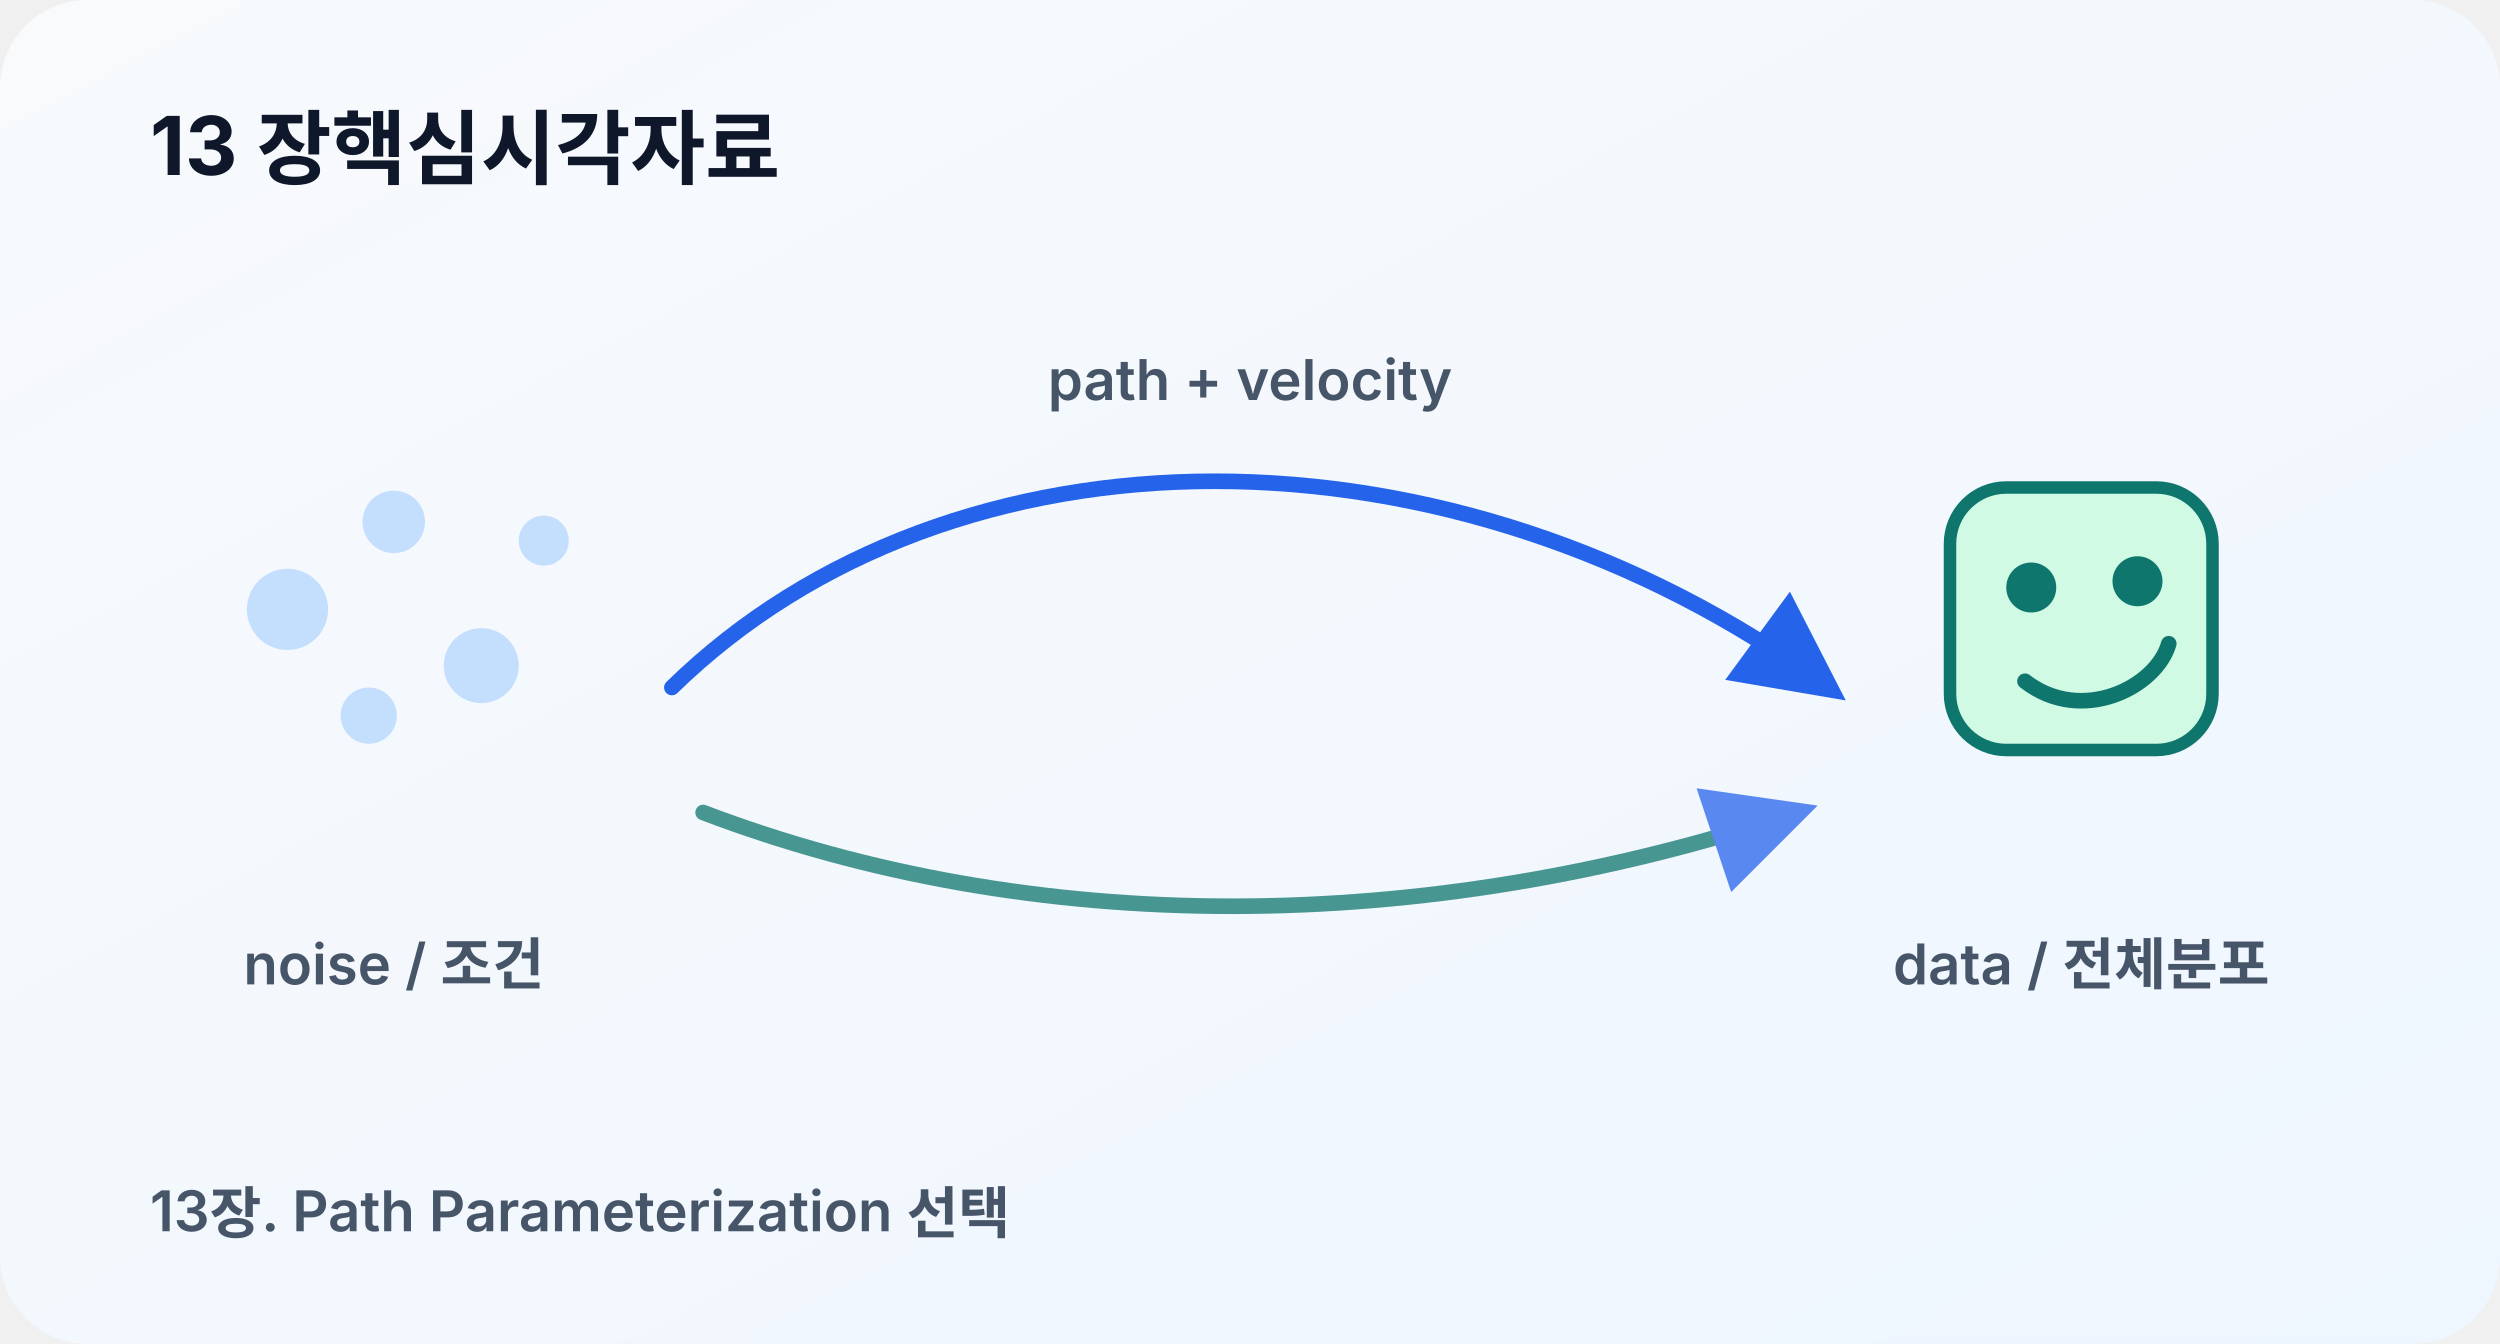
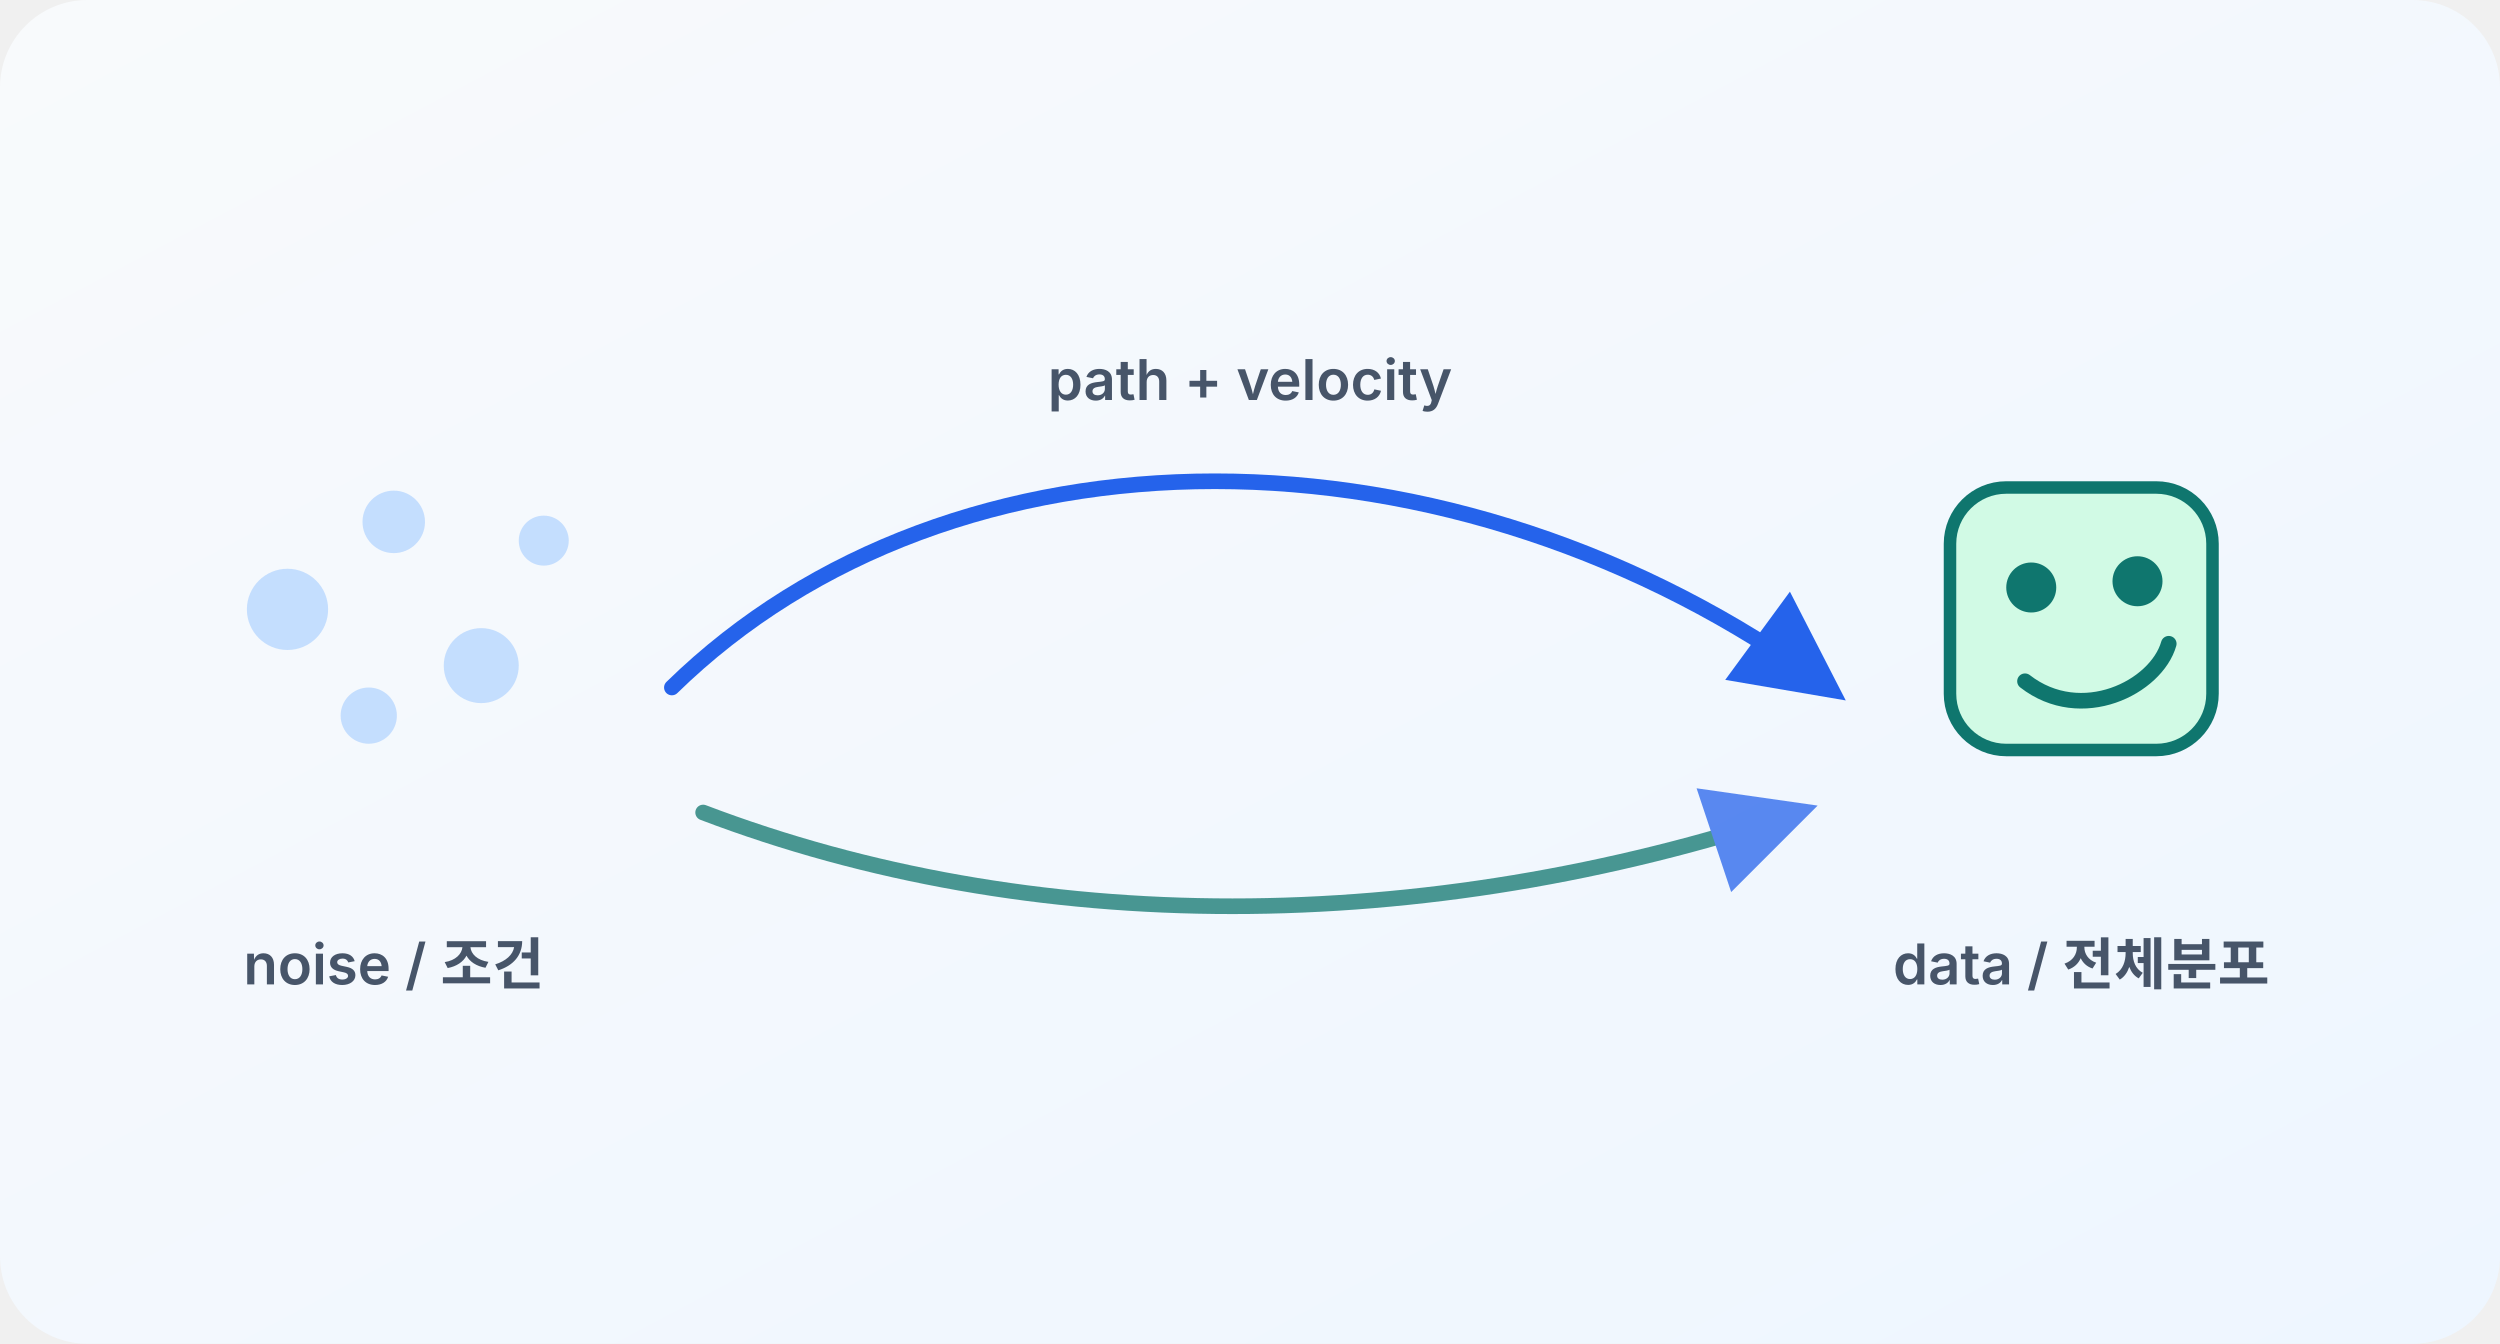
<svg xmlns="http://www.w3.org/2000/svg" viewBox="0 0 800 430" role="img">
  <defs>
    <marker id="arrow" viewBox="0 0 10 10" refX="8" refY="5" markerWidth="7" markerHeight="7" orient="auto-start-reverse">
      <path d="M0 0 L10 5 L0 10 z" fill="#2563eb" />
    </marker>
    <linearGradient id="bg" x1="0" x2="1" y1="0" y2="1">
      <stop offset="0" stop-color="#f8fafc" />
      <stop offset="1" stop-color="#eef6ff" />
    </linearGradient>
  </defs>
  <style>.bg{fill:url(#bg)}.title{font:700 26px -apple-system,BlinkMacSystemFont,'Noto Sans KR',sans-serif;fill:#0f172a}.small{font:600 18px -apple-system,BlinkMacSystemFont,'Noto Sans KR',sans-serif;fill:#475569}.label{font:700 19px -apple-system,BlinkMacSystemFont,'Noto Sans KR',sans-serif;fill:#0f172a}.light{fill:#fff}.panel{fill:#fff;stroke:#bfdbfe;stroke-width:3}.panel.alt{fill:#ecfeff;stroke:#99f6e4}.net,.hub{fill:#0f766e}.arrow{fill:none;stroke:#2563eb;stroke-width:5;stroke-linecap:round;marker-end:url(#arrow)}.arrow.soft{stroke:#0f766e;opacity:.75}.curve{fill:none;stroke:#7c3aed;stroke-width:5;stroke-linecap:round;marker-end:url(#arrow)}.dot{fill:#2563eb}.dot2{fill:#0f766e}.cloud circle{fill:#bfdbfe;opacity:.9}.data rect{fill:#d1fae5;stroke:#0f766e;stroke-width:4}.data circle{fill:#0f766e}.data path{fill:none;stroke:#0f766e;stroke-width:5;stroke-linecap:round}.link{stroke:#94a3b8;stroke-width:3;opacity:.75}</style>
  <rect class="bg" width="800" height="430" rx="28" />
-   <text x="48" y="56" class="title">13 장핵심시각자료</text>
  <g class="cloud" transform="translate(92,195)">
    <circle cx="0" cy="0" r="13" />
    <circle cx="34" cy="-28" r="10" />
    <circle cx="62" cy="18" r="12" />
    <circle cx="26" cy="34" r="9" />
    <circle cx="82" cy="-22" r="8" />
  </g>
  <path d="M215 220 C305 132 465 132 585 220" class="arrow" />
  <path d="M225 260 C330 300 455 300 575 260" class="arrow soft" />
  <g class="data" transform="translate(666,198)">
    <rect x="-42" y="-42" width="84" height="84" rx="18" />
    <circle cx="-16" cy="-10" r="8" />
    <circle cx="18" cy="-12" r="8" />
    <path d="M-18 20 C0 34 24 22 28 8" />
  </g>
  <text x="126" y="315" text-anchor="middle" class="small">noise / 조건</text>
  <text x="400" y="128" text-anchor="middle" class="small">path + velocity</text>
  <text x="666" y="315" text-anchor="middle" class="small">data / 전체분포</text>
-   <text x="48" y="394" class="small">13장. Path Parameterization 선택</text>
</svg>
